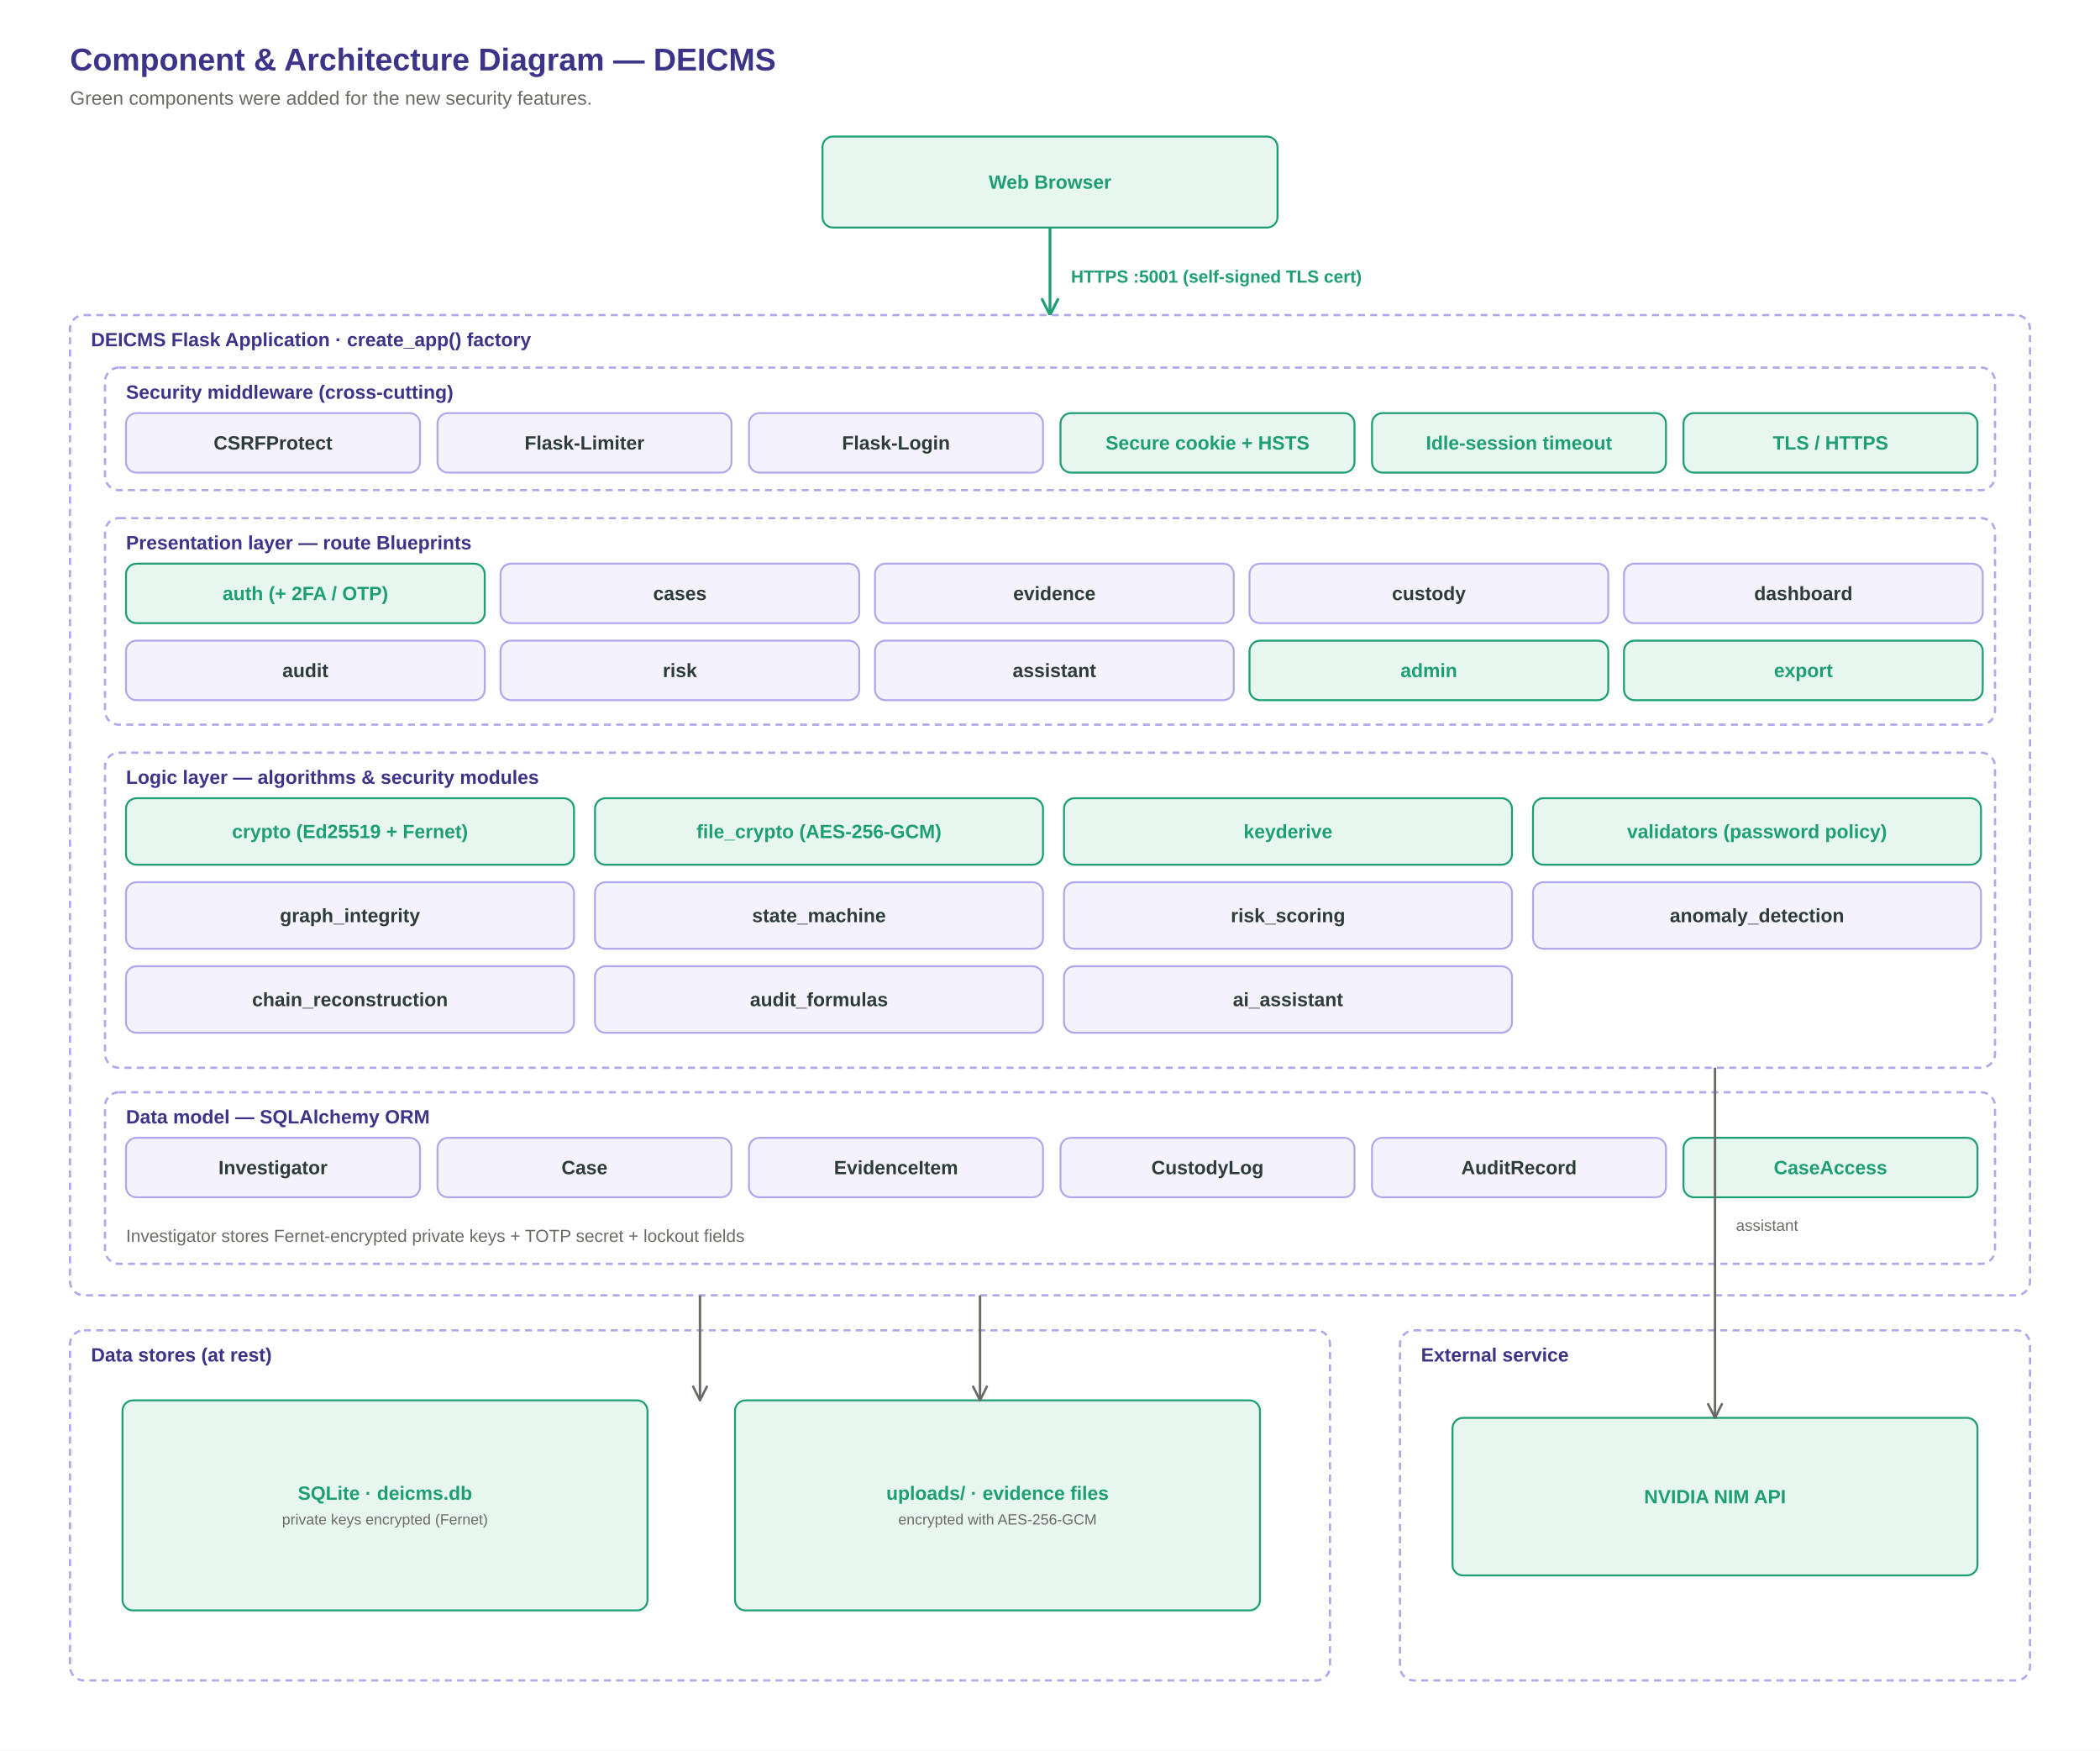
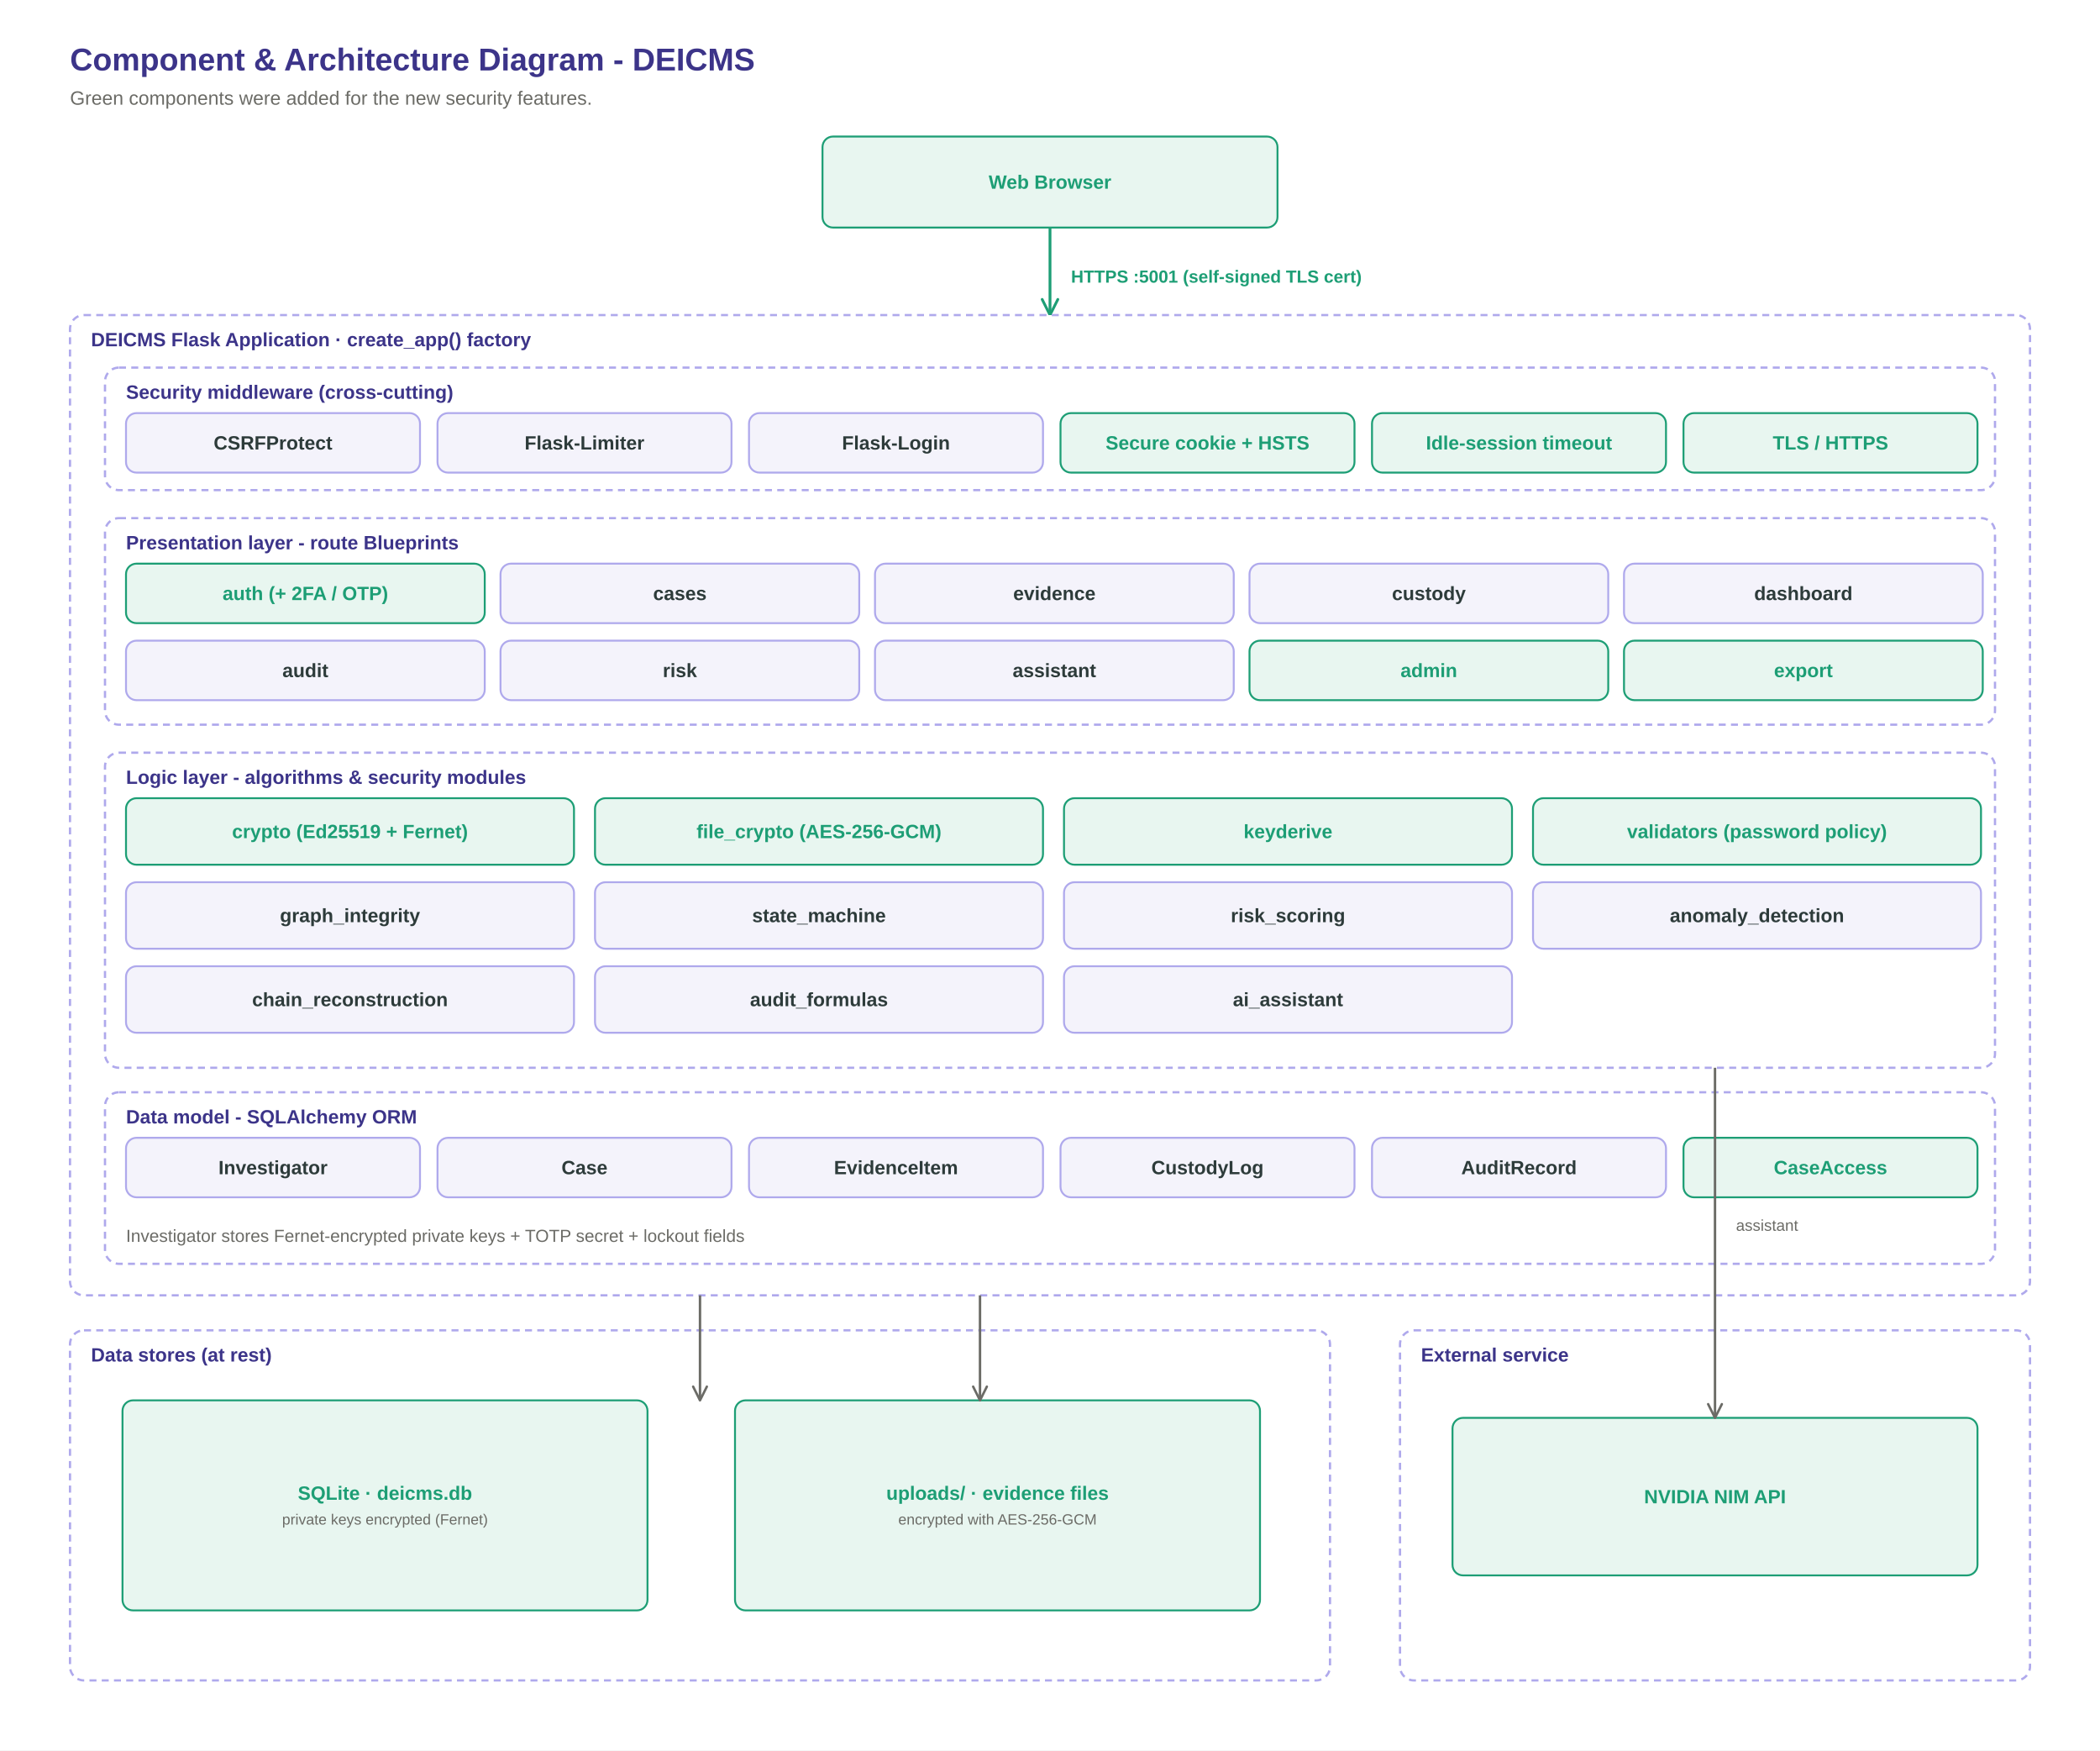
<svg xmlns="http://www.w3.org/2000/svg" width="100%" viewBox="0 0 1200 1000" role="img" font-family="Segoe UI, Arial, Helvetica, sans-serif">
  <defs>
    <marker id="arrow" viewBox="0 0 10 10" refX="9" refY="5" markerWidth="7" markerHeight="7" orient="auto-start-reverse">
      <path d="M1 1L9 5L1 9" fill="none" stroke="#6B6B66" stroke-width="1.4" stroke-linecap="round" stroke-linejoin="round" />
    </marker>
    <marker id="tarrow" viewBox="0 0 10 10" refX="9" refY="5" markerWidth="7" markerHeight="7" orient="auto-start-reverse">
      <path d="M1 1L9 5L1 9" fill="none" stroke="#1D9E75" stroke-width="1.4" stroke-linecap="round" stroke-linejoin="round" />
    </marker>
  </defs>
  <rect x="0" y="0" width="1200" height="1000" fill="#FFFFFF" />
-   <text x="40" y="34" font-size="18" fill="#3C3489" text-anchor="start" font-weight="700" dominant-baseline="central">Component &amp; Architecture Diagram — DEICMS</text>
+   <text x="40" y="34" font-size="18" fill="#3C3489" text-anchor="start" font-weight="700" dominant-baseline="central">Component &amp; Architecture Diagram - DEICMS</text>
  <text x="40" y="56" font-size="11" fill="#6B6B66" text-anchor="start" font-weight="400" dominant-baseline="central">Green components were added for the new security features.</text>
  <rect x="470" y="78" width="260" height="52" fill="#E8F6F0" rx="6" stroke="#1D9E75" stroke-width="1.1" />
  <text x="600.0" y="104.0" font-size="11" fill="#1D9E75" text-anchor="middle" font-weight="700" dominant-baseline="central">Web Browser</text>
  <line x1="600" y1="130" x2="600" y2="180" stroke="#1D9E75" stroke-width="1.6" marker-end="url(#tarrow)" />
  <text x="612" y="158" font-size="10" fill="#1D9E75" text-anchor="start" font-weight="700" dominant-baseline="central">HTTPS  :5001  (self-signed TLS cert)</text>
  <rect x="40" y="180" width="1120" height="560" fill="#FFFFFF" rx="8" stroke="#AFA9EC" stroke-width="1.3" stroke-dasharray="4 3" />
  <text x="52" y="194" font-size="11" fill="#3C3489" text-anchor="start" font-weight="700" dominant-baseline="central">DEICMS Flask Application  ·  create_app() factory</text>
  <rect x="60" y="210" width="1080" height="70" fill="#FFFFFF" rx="8" stroke="#AFA9EC" stroke-width="1.3" stroke-dasharray="4 3" />
  <text x="72" y="224" font-size="11" fill="#3C3489" text-anchor="start" font-weight="700" dominant-baseline="central">Security middleware (cross-cutting)</text>
  <rect x="72" y="236" width="168" height="34" fill="#F4F3FB" rx="6" stroke="#AFA9EC" stroke-width="1.1" />
  <text x="156.0" y="253.0" font-size="11" fill="#2D3B3A" text-anchor="middle" font-weight="700" dominant-baseline="central">CSRFProtect</text>
  <rect x="250" y="236" width="168" height="34" fill="#F4F3FB" rx="6" stroke="#AFA9EC" stroke-width="1.1" />
  <text x="334.0" y="253.0" font-size="11" fill="#2D3B3A" text-anchor="middle" font-weight="700" dominant-baseline="central">Flask-Limiter</text>
  <rect x="428" y="236" width="168" height="34" fill="#F4F3FB" rx="6" stroke="#AFA9EC" stroke-width="1.1" />
  <text x="512.0" y="253.0" font-size="11" fill="#2D3B3A" text-anchor="middle" font-weight="700" dominant-baseline="central">Flask-Login</text>
  <rect x="606" y="236" width="168" height="34" fill="#E8F6F0" rx="6" stroke="#1D9E75" stroke-width="1.1" />
  <text x="690.0" y="253.0" font-size="11" fill="#1D9E75" text-anchor="middle" font-weight="700" dominant-baseline="central">Secure cookie + HSTS</text>
  <rect x="784" y="236" width="168" height="34" fill="#E8F6F0" rx="6" stroke="#1D9E75" stroke-width="1.1" />
  <text x="868.0" y="253.0" font-size="11" fill="#1D9E75" text-anchor="middle" font-weight="700" dominant-baseline="central">Idle-session timeout</text>
  <rect x="962" y="236" width="168" height="34" fill="#E8F6F0" rx="6" stroke="#1D9E75" stroke-width="1.1" />
  <text x="1046.0" y="253.0" font-size="11" fill="#1D9E75" text-anchor="middle" font-weight="700" dominant-baseline="central">TLS / HTTPS</text>
  <rect x="60" y="296" width="1080" height="118" fill="#FFFFFF" rx="8" stroke="#AFA9EC" stroke-width="1.3" stroke-dasharray="4 3" />
-   <text x="72" y="310" font-size="11" fill="#3C3489" text-anchor="start" font-weight="700" dominant-baseline="central">Presentation layer — route Blueprints</text>
+   <text x="72" y="310" font-size="11" fill="#3C3489" text-anchor="start" font-weight="700" dominant-baseline="central">Presentation layer - route Blueprints</text>
  <rect x="72" y="322" width="205" height="34" fill="#E8F6F0" rx="6" stroke="#1D9E75" stroke-width="1.1" />
  <text x="174.5" y="339.0" font-size="11" fill="#1D9E75" text-anchor="middle" font-weight="700" dominant-baseline="central">auth  (+ 2FA / OTP)</text>
  <rect x="286" y="322" width="205" height="34" fill="#F4F3FB" rx="6" stroke="#AFA9EC" stroke-width="1.1" />
  <text x="388.5" y="339.0" font-size="11" fill="#2D3B3A" text-anchor="middle" font-weight="700" dominant-baseline="central">cases</text>
  <rect x="500" y="322" width="205" height="34" fill="#F4F3FB" rx="6" stroke="#AFA9EC" stroke-width="1.1" />
  <text x="602.5" y="339.0" font-size="11" fill="#2D3B3A" text-anchor="middle" font-weight="700" dominant-baseline="central">evidence</text>
  <rect x="714" y="322" width="205" height="34" fill="#F4F3FB" rx="6" stroke="#AFA9EC" stroke-width="1.1" />
  <text x="816.5" y="339.0" font-size="11" fill="#2D3B3A" text-anchor="middle" font-weight="700" dominant-baseline="central">custody</text>
  <rect x="928" y="322" width="205" height="34" fill="#F4F3FB" rx="6" stroke="#AFA9EC" stroke-width="1.1" />
  <text x="1030.5" y="339.0" font-size="11" fill="#2D3B3A" text-anchor="middle" font-weight="700" dominant-baseline="central">dashboard</text>
  <rect x="72" y="366" width="205" height="34" fill="#F4F3FB" rx="6" stroke="#AFA9EC" stroke-width="1.1" />
  <text x="174.5" y="383.0" font-size="11" fill="#2D3B3A" text-anchor="middle" font-weight="700" dominant-baseline="central">audit</text>
  <rect x="286" y="366" width="205" height="34" fill="#F4F3FB" rx="6" stroke="#AFA9EC" stroke-width="1.1" />
  <text x="388.5" y="383.0" font-size="11" fill="#2D3B3A" text-anchor="middle" font-weight="700" dominant-baseline="central">risk</text>
  <rect x="500" y="366" width="205" height="34" fill="#F4F3FB" rx="6" stroke="#AFA9EC" stroke-width="1.1" />
  <text x="602.5" y="383.0" font-size="11" fill="#2D3B3A" text-anchor="middle" font-weight="700" dominant-baseline="central">assistant</text>
  <rect x="714" y="366" width="205" height="34" fill="#E8F6F0" rx="6" stroke="#1D9E75" stroke-width="1.1" />
  <text x="816.5" y="383.0" font-size="11" fill="#1D9E75" text-anchor="middle" font-weight="700" dominant-baseline="central">admin</text>
  <rect x="928" y="366" width="205" height="34" fill="#E8F6F0" rx="6" stroke="#1D9E75" stroke-width="1.1" />
  <text x="1030.5" y="383.0" font-size="11" fill="#1D9E75" text-anchor="middle" font-weight="700" dominant-baseline="central">export</text>
  <rect x="60" y="430" width="1080" height="180" fill="#FFFFFF" rx="8" stroke="#AFA9EC" stroke-width="1.3" stroke-dasharray="4 3" />
-   <text x="72" y="444" font-size="11" fill="#3C3489" text-anchor="start" font-weight="700" dominant-baseline="central">Logic layer — algorithms &amp; security modules</text>
+   <text x="72" y="444" font-size="11" fill="#3C3489" text-anchor="start" font-weight="700" dominant-baseline="central">Logic layer - algorithms &amp; security modules</text>
  <rect x="72" y="456" width="256" height="38" fill="#E8F6F0" rx="6" stroke="#1D9E75" stroke-width="1.1" />
  <text x="200.0" y="475.0" font-size="11" fill="#1D9E75" text-anchor="middle" font-weight="700" dominant-baseline="central">crypto  (Ed25519 + Fernet)</text>
  <rect x="340" y="456" width="256" height="38" fill="#E8F6F0" rx="6" stroke="#1D9E75" stroke-width="1.1" />
  <text x="468.0" y="475.0" font-size="11" fill="#1D9E75" text-anchor="middle" font-weight="700" dominant-baseline="central">file_crypto  (AES-256-GCM)</text>
  <rect x="608" y="456" width="256" height="38" fill="#E8F6F0" rx="6" stroke="#1D9E75" stroke-width="1.1" />
  <text x="736.0" y="475.0" font-size="11" fill="#1D9E75" text-anchor="middle" font-weight="700" dominant-baseline="central">keyderive</text>
  <rect x="876" y="456" width="256" height="38" fill="#E8F6F0" rx="6" stroke="#1D9E75" stroke-width="1.1" />
  <text x="1004.0" y="475.0" font-size="11" fill="#1D9E75" text-anchor="middle" font-weight="700" dominant-baseline="central">validators  (password policy)</text>
  <rect x="72" y="504" width="256" height="38" fill="#F4F3FB" rx="6" stroke="#AFA9EC" stroke-width="1.1" />
  <text x="200.0" y="523.0" font-size="11" fill="#2D3B3A" text-anchor="middle" font-weight="700" dominant-baseline="central">graph_integrity</text>
  <rect x="340" y="504" width="256" height="38" fill="#F4F3FB" rx="6" stroke="#AFA9EC" stroke-width="1.1" />
  <text x="468.0" y="523.0" font-size="11" fill="#2D3B3A" text-anchor="middle" font-weight="700" dominant-baseline="central">state_machine</text>
  <rect x="608" y="504" width="256" height="38" fill="#F4F3FB" rx="6" stroke="#AFA9EC" stroke-width="1.1" />
  <text x="736.0" y="523.0" font-size="11" fill="#2D3B3A" text-anchor="middle" font-weight="700" dominant-baseline="central">risk_scoring</text>
  <rect x="876" y="504" width="256" height="38" fill="#F4F3FB" rx="6" stroke="#AFA9EC" stroke-width="1.1" />
  <text x="1004.0" y="523.0" font-size="11" fill="#2D3B3A" text-anchor="middle" font-weight="700" dominant-baseline="central">anomaly_detection</text>
  <rect x="72" y="552" width="256" height="38" fill="#F4F3FB" rx="6" stroke="#AFA9EC" stroke-width="1.1" />
  <text x="200.0" y="571.0" font-size="11" fill="#2D3B3A" text-anchor="middle" font-weight="700" dominant-baseline="central">chain_reconstruction</text>
  <rect x="340" y="552" width="256" height="38" fill="#F4F3FB" rx="6" stroke="#AFA9EC" stroke-width="1.1" />
  <text x="468.0" y="571.0" font-size="11" fill="#2D3B3A" text-anchor="middle" font-weight="700" dominant-baseline="central">audit_formulas</text>
  <rect x="608" y="552" width="256" height="38" fill="#F4F3FB" rx="6" stroke="#AFA9EC" stroke-width="1.1" />
  <text x="736.0" y="571.0" font-size="11" fill="#2D3B3A" text-anchor="middle" font-weight="700" dominant-baseline="central">ai_assistant</text>
  <rect x="60" y="624" width="1080" height="98" fill="#FFFFFF" rx="8" stroke="#AFA9EC" stroke-width="1.3" stroke-dasharray="4 3" />
-   <text x="72" y="638" font-size="11" fill="#3C3489" text-anchor="start" font-weight="700" dominant-baseline="central">Data model — SQLAlchemy ORM</text>
+   <text x="72" y="638" font-size="11" fill="#3C3489" text-anchor="start" font-weight="700" dominant-baseline="central">Data model - SQLAlchemy ORM</text>
  <rect x="72" y="650" width="168" height="34" fill="#F4F3FB" rx="6" stroke="#AFA9EC" stroke-width="1.1" />
  <text x="156.0" y="667.0" font-size="11" fill="#2D3B3A" text-anchor="middle" font-weight="700" dominant-baseline="central">Investigator</text>
  <rect x="250" y="650" width="168" height="34" fill="#F4F3FB" rx="6" stroke="#AFA9EC" stroke-width="1.1" />
  <text x="334.0" y="667.0" font-size="11" fill="#2D3B3A" text-anchor="middle" font-weight="700" dominant-baseline="central">Case</text>
  <rect x="428" y="650" width="168" height="34" fill="#F4F3FB" rx="6" stroke="#AFA9EC" stroke-width="1.1" />
  <text x="512.0" y="667.0" font-size="11" fill="#2D3B3A" text-anchor="middle" font-weight="700" dominant-baseline="central">EvidenceItem</text>
  <rect x="606" y="650" width="168" height="34" fill="#F4F3FB" rx="6" stroke="#AFA9EC" stroke-width="1.1" />
  <text x="690.0" y="667.0" font-size="11" fill="#2D3B3A" text-anchor="middle" font-weight="700" dominant-baseline="central">CustodyLog</text>
  <rect x="784" y="650" width="168" height="34" fill="#F4F3FB" rx="6" stroke="#AFA9EC" stroke-width="1.1" />
  <text x="868.0" y="667.0" font-size="11" fill="#2D3B3A" text-anchor="middle" font-weight="700" dominant-baseline="central">AuditRecord</text>
  <rect x="962" y="650" width="168" height="34" fill="#E8F6F0" rx="6" stroke="#1D9E75" stroke-width="1.1" />
  <text x="1046.0" y="667.0" font-size="11" fill="#1D9E75" text-anchor="middle" font-weight="700" dominant-baseline="central">CaseAccess</text>
  <text x="72" y="706" font-size="10" fill="#6B6B66" text-anchor="start" font-weight="400" dominant-baseline="central">Investigator stores Fernet-encrypted private keys + TOTP secret + lockout fields</text>
  <rect x="40" y="760" width="720" height="200" fill="#FFFFFF" rx="8" stroke="#AFA9EC" stroke-width="1.3" stroke-dasharray="4 3" />
  <text x="52" y="774" font-size="11" fill="#3C3489" text-anchor="start" font-weight="700" dominant-baseline="central">Data stores (at rest)</text>
  <rect x="70" y="800" width="300" height="120" fill="#E8F6F0" rx="6" stroke="#1D9E75" stroke-width="1.1" />
  <text x="220.0" y="853.0" font-size="11" fill="#1D9E75" text-anchor="middle" font-weight="700" dominant-baseline="central">SQLite  ·  deicms.db</text>
  <text x="220.0" y="868.0" font-size="8.5" fill="#6B6B66" text-anchor="middle" font-weight="400" dominant-baseline="central">private keys encrypted (Fernet)</text>
  <rect x="420" y="800" width="300" height="120" fill="#E8F6F0" rx="6" stroke="#1D9E75" stroke-width="1.1" />
  <text x="570.0" y="853.0" font-size="11" fill="#1D9E75" text-anchor="middle" font-weight="700" dominant-baseline="central">uploads/  ·  evidence files</text>
  <text x="570.0" y="868.0" font-size="8.5" fill="#6B6B66" text-anchor="middle" font-weight="400" dominant-baseline="central">encrypted with AES-256-GCM</text>
  <rect x="800" y="760" width="360" height="200" fill="#FFFFFF" rx="8" stroke="#AFA9EC" stroke-width="1.3" stroke-dasharray="4 3" />
  <text x="812" y="774" font-size="11" fill="#3C3489" text-anchor="start" font-weight="700" dominant-baseline="central">External service</text>
  <rect x="830" y="810" width="300" height="90" fill="#E8F6F0" rx="6" stroke="#1D9E75" stroke-width="1.1" />
  <text x="980.0" y="855.0" font-size="11" fill="#1D9E75" text-anchor="middle" font-weight="700" dominant-baseline="central">NVIDIA NIM API</text>
  <line x1="400" y1="740" x2="400" y2="800" stroke="#6B6B66" stroke-width="1.4" marker-end="url(#arrow)" />
  <line x1="560" y1="740" x2="560" y2="800" stroke="#6B6B66" stroke-width="1.4" marker-end="url(#arrow)" />
  <line x1="980" y1="610" x2="980" y2="810" stroke="#6B6B66" stroke-width="1.4" marker-end="url(#arrow)" />
  <text x="992" y="700" font-size="9" fill="#6B6B66" text-anchor="start" font-weight="400" dominant-baseline="central">assistant</text>
</svg>
